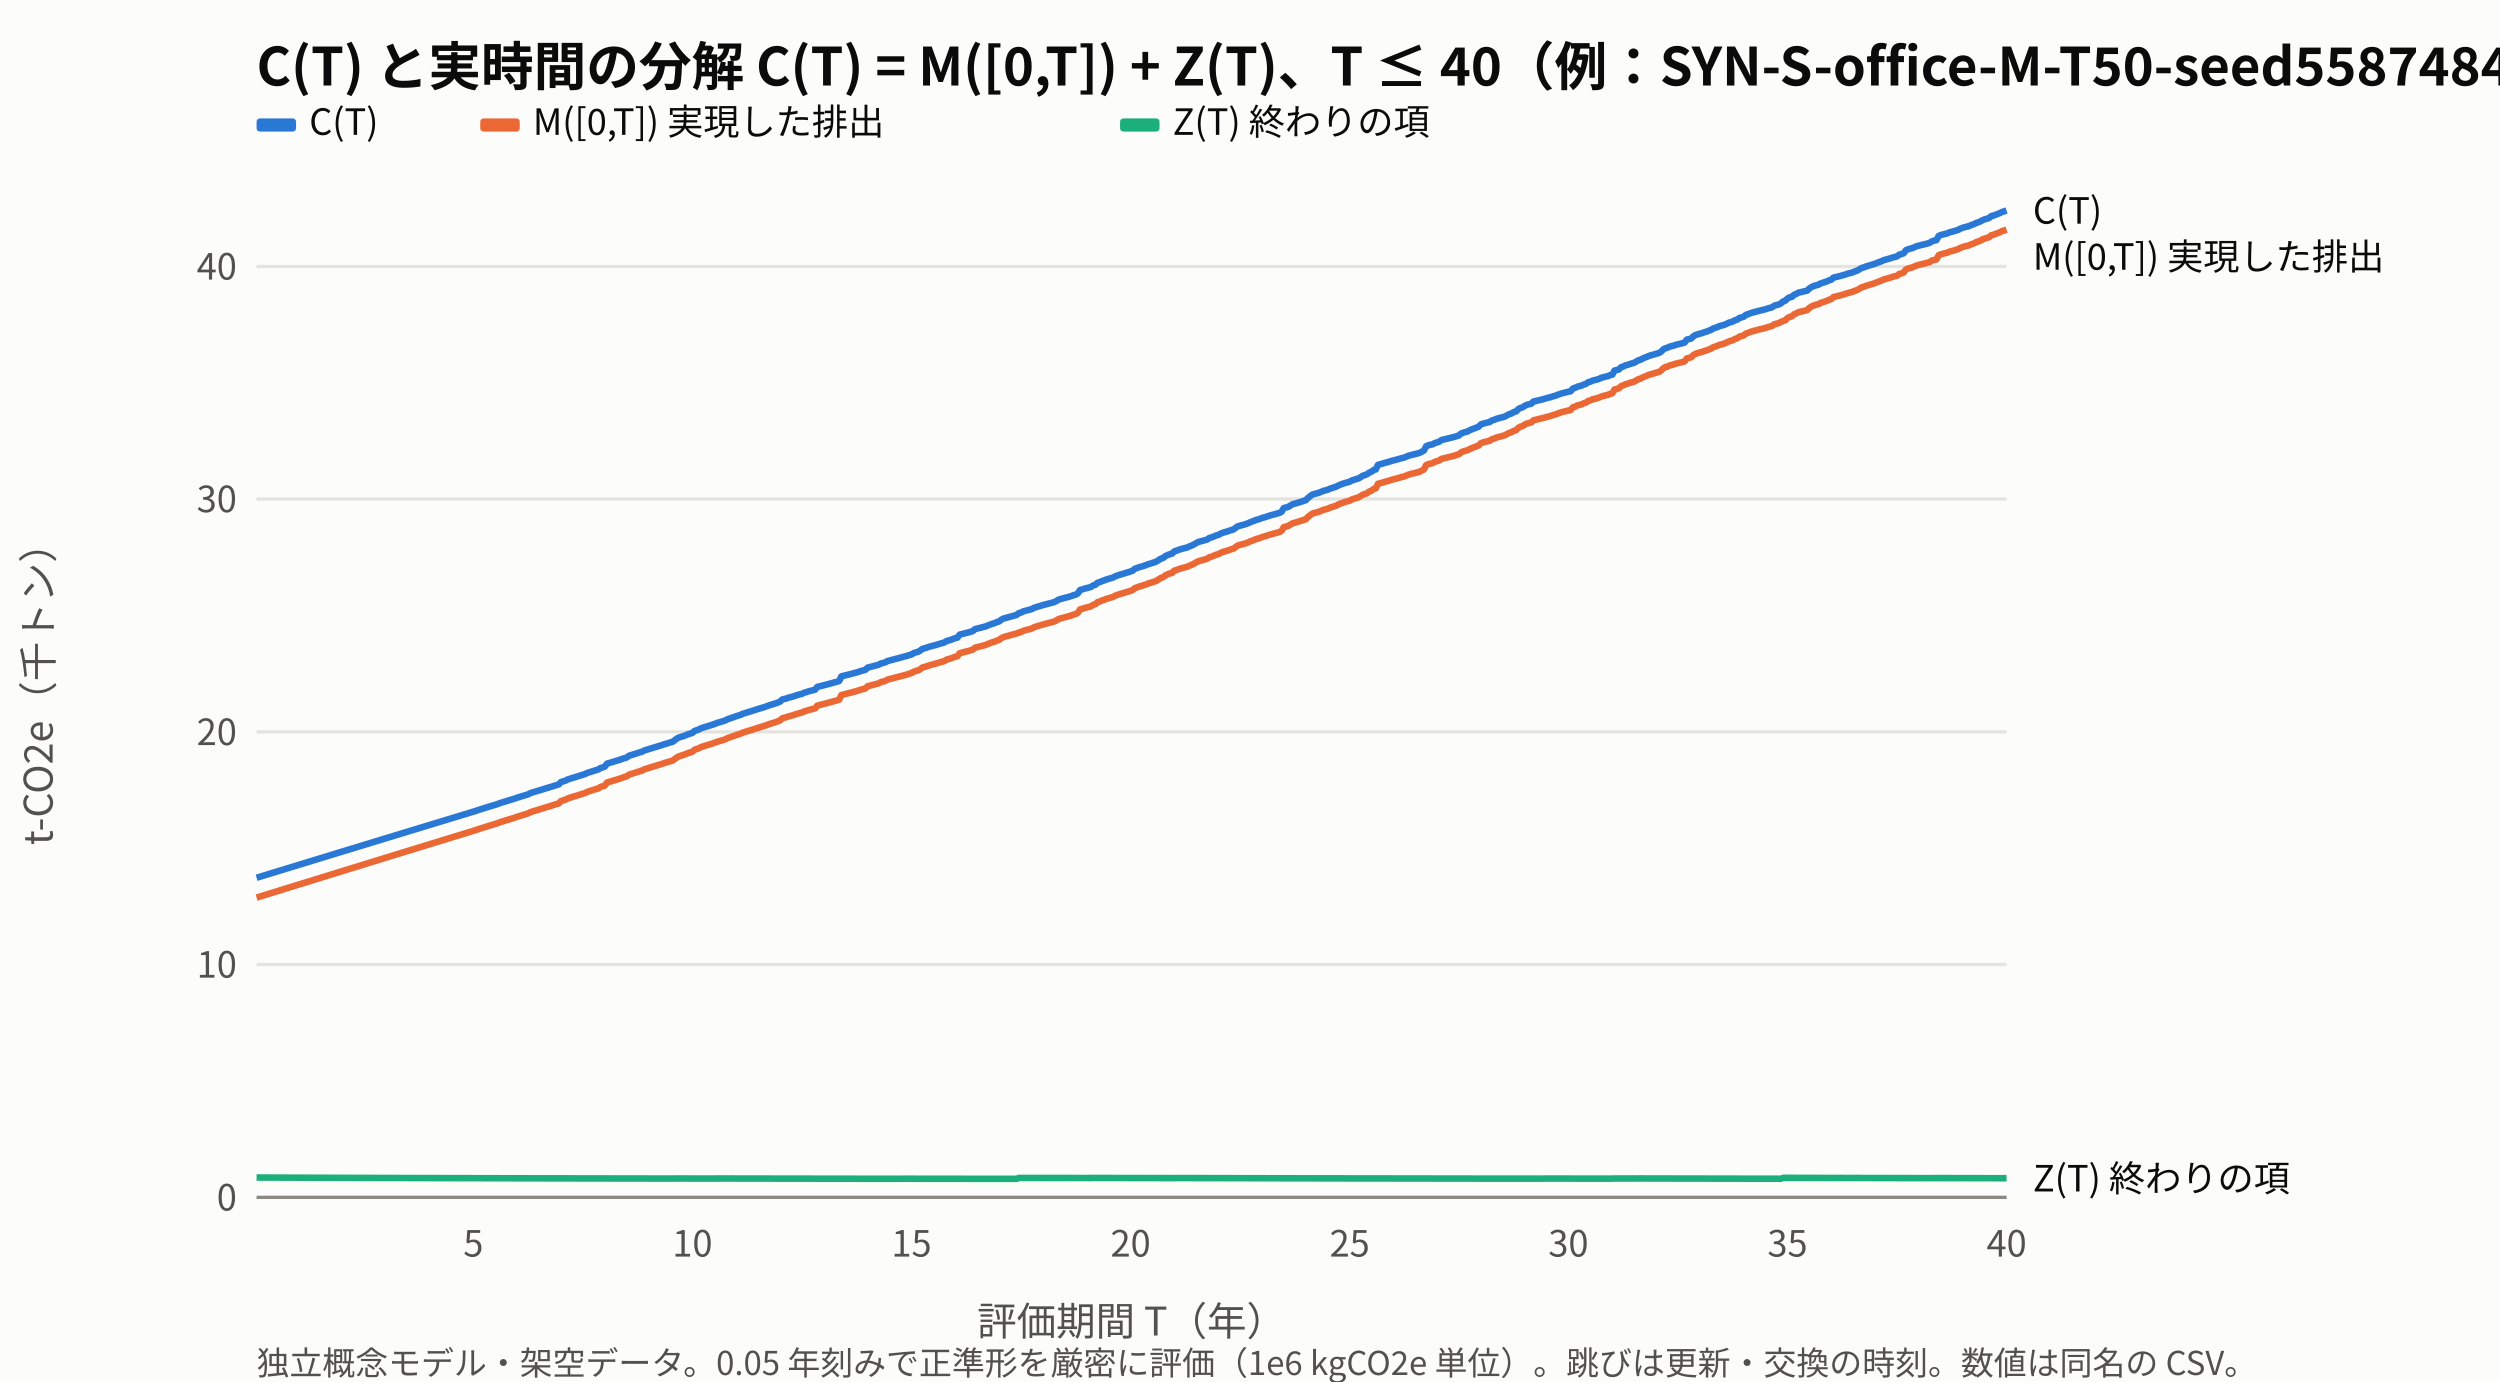
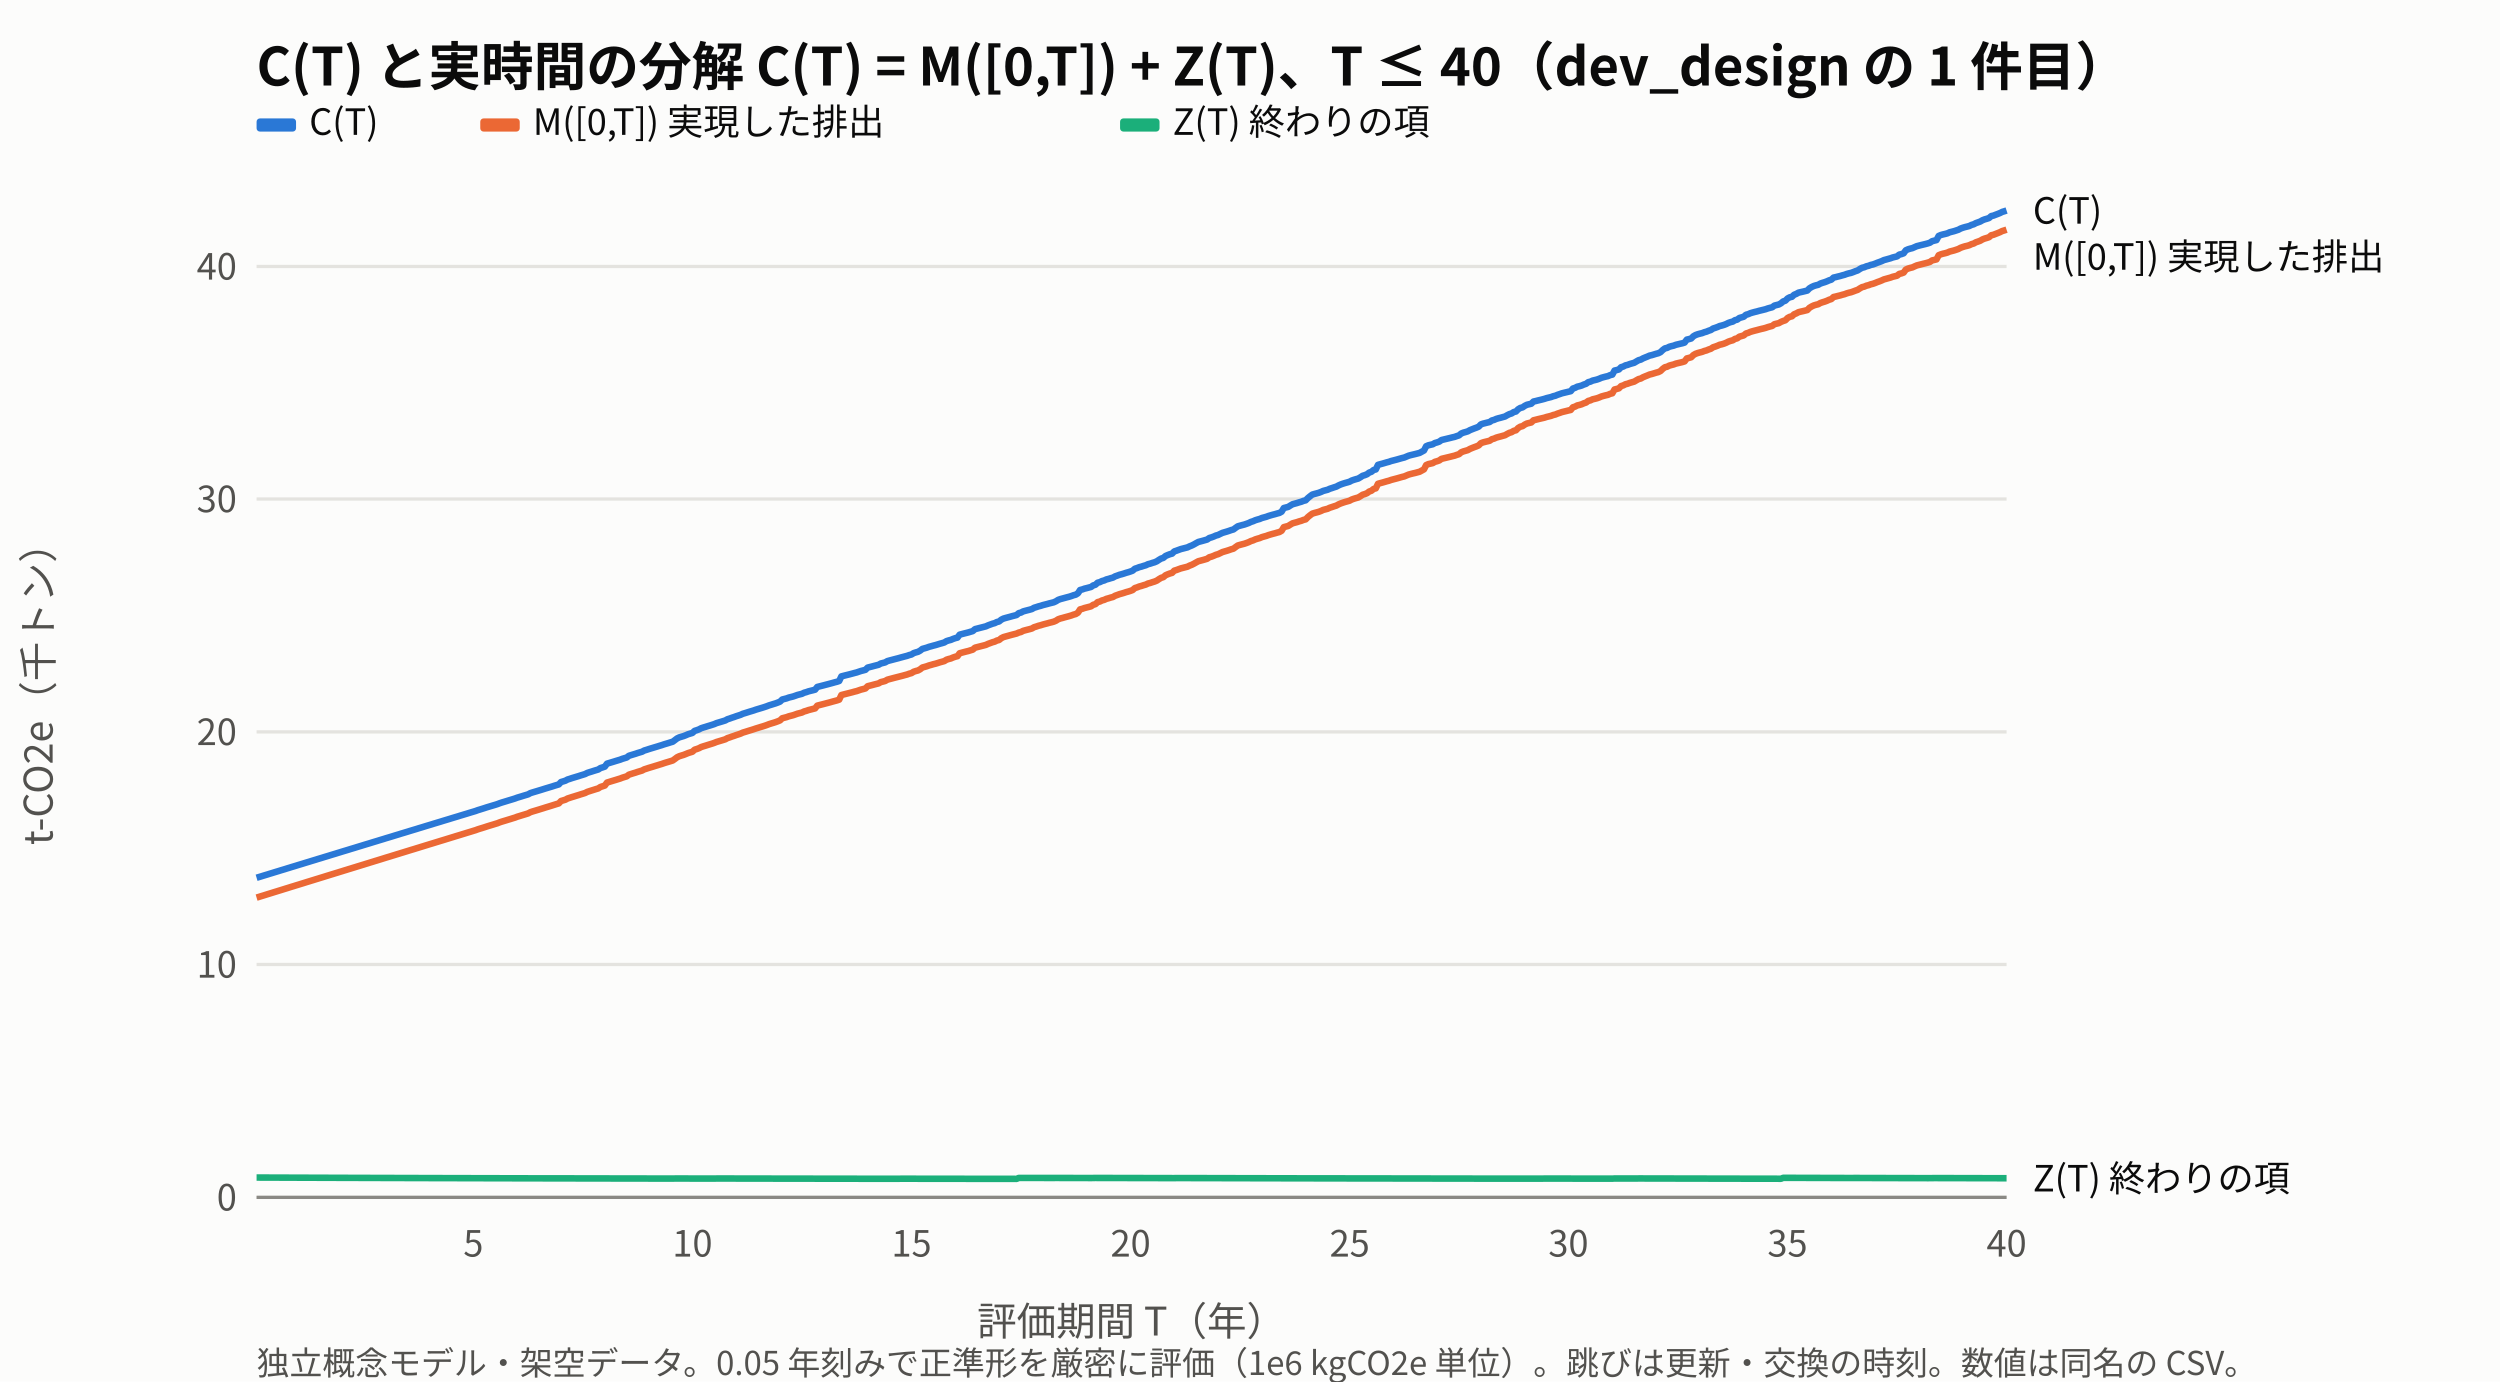
<svg xmlns="http://www.w3.org/2000/svg" width="760" height="420" viewBox="0 0 760 420" font-family="Noto Sans CJK JP, Hiragino Sans, Yu Gothic, sans-serif">
  <rect width="100%" height="100%" fill="#fcfcfb" />
-   <text x="78" y="26" font-size="16" font-weight="600" fill="#0b0b0b">C(T) と実時間の分解 C(T) = M([0,T]) + Z(T)、T ≤ 40（例：SYN-S-office-M-T50-seed558748445）</text>
+   <text x="78" y="26" font-size="16" font-weight="600" fill="#0b0b0b">C(T) と実時間の分解 C(T) = M([0,T]) + Z(T)、T ≤ 40（dev_design の 1 件目）</text>
  <line x1="78.0" x2="610.0" y1="364.0" y2="364.0" stroke="#e4e3df" stroke-width="1" />
  <text x="72.0" y="368.0" font-size="11" fill="#52514e" text-anchor="end">0</text>
  <line x1="78.0" x2="610.0" y1="293.2" y2="293.2" stroke="#e4e3df" stroke-width="1" />
  <text x="72.0" y="297.2" font-size="11" fill="#52514e" text-anchor="end">10</text>
  <line x1="78.0" x2="610.0" y1="222.5" y2="222.5" stroke="#e4e3df" stroke-width="1" />
  <text x="72.0" y="226.5" font-size="11" fill="#52514e" text-anchor="end">20</text>
  <line x1="78.0" x2="610.0" y1="151.7" y2="151.7" stroke="#e4e3df" stroke-width="1" />
  <text x="72.0" y="155.7" font-size="11" fill="#52514e" text-anchor="end">30</text>
  <line x1="78.0" x2="610.0" y1="81.0" y2="81.0" stroke="#e4e3df" stroke-width="1" />
  <text x="72.0" y="85.0" font-size="11" fill="#52514e" text-anchor="end">40</text>
  <line x1="78.0" x2="610.0" y1="364.0" y2="364.0" stroke="#8a8984" stroke-width="1" />
  <text x="143.9" y="382.0" font-size="11" fill="#52514e" text-anchor="middle">5</text>
  <text x="210.5" y="382.0" font-size="11" fill="#52514e" text-anchor="middle">10</text>
  <text x="277.1" y="382.0" font-size="11" fill="#52514e" text-anchor="middle">15</text>
  <text x="343.7" y="382.0" font-size="11" fill="#52514e" text-anchor="middle">20</text>
  <text x="410.3" y="382.0" font-size="11" fill="#52514e" text-anchor="middle">25</text>
  <text x="476.8" y="382.0" font-size="11" fill="#52514e" text-anchor="middle">30</text>
  <text x="543.4" y="382.0" font-size="11" fill="#52514e" text-anchor="middle">35</text>
  <text x="610.0" y="382.0" font-size="11" fill="#52514e" text-anchor="middle">40</text>
  <text x="344.0" y="406.0" font-size="12" fill="#52514e" text-anchor="middle">評価期間 T（年）</text>
  <text x="16" y="208.0" font-size="12" fill="#52514e" text-anchor="middle" transform="rotate(-90 16 208.0)">t-CO2e（千トン）</text>
  <polyline points="78.00,266.84 78.67,266.64 79.33,266.44 80.00,266.23 80.66,266.03 81.33,265.83 81.99,265.62 82.66,265.42 83.33,265.21 83.99,265.01 84.66,264.81 85.32,264.60 85.99,264.40 86.66,264.20 87.32,263.99 87.99,263.79 88.65,263.58 89.32,263.38 89.98,263.18 90.65,262.97 91.32,262.77 91.98,262.57 92.65,262.36 93.31,262.16 93.98,261.96 94.65,261.75 95.31,261.55 95.98,261.35 96.64,261.14 97.31,260.94 97.97,260.74 98.64,260.53 99.31,260.33 99.97,260.13 100.64,259.92 101.30,259.72 101.97,259.52 102.64,259.31 103.30,259.11 103.97,258.90 104.63,258.70 105.30,258.50 105.96,258.30 106.63,258.09 107.30,257.89 107.96,257.69 108.63,257.48 109.29,257.28 109.96,257.08 110.63,256.87 111.29,256.67 111.96,256.47 112.62,256.27 113.29,256.06 113.95,255.86 114.62,255.66 115.29,255.45 115.95,255.25 116.62,255.05 117.28,254.84 117.95,254.64 118.62,254.44 119.28,254.24 119.95,254.03 120.61,253.83 121.28,253.63 121.94,253.42 122.61,253.22 123.28,253.02 123.94,252.82 124.61,252.61 125.27,252.41 125.94,252.21 126.61,252.01 127.27,251.80 127.94,251.60 128.60,251.40 129.27,251.19 129.93,250.99 130.60,250.79 131.27,250.59 131.93,250.38 132.60,250.18 133.26,249.98 133.93,249.78 134.60,249.57 135.26,249.37 135.93,249.17 136.59,248.97 137.26,248.76 137.92,248.56 138.59,248.36 139.26,248.16 139.92,247.95 140.59,247.75 141.25,247.55 141.92,247.35 142.59,247.14 143.25,246.94 143.92,246.74 144.58,246.54 145.25,246.29 145.91,246.09 146.58,245.88 147.25,245.67 147.91,245.45 148.58,245.25 149.24,245.05 149.91,244.85 150.58,244.65 151.24,244.44 151.91,244.18 152.57,243.96 153.24,243.76 153.90,243.56 154.57,243.35 155.24,243.15 155.90,242.95 156.57,242.74 157.23,242.49 157.90,242.29 158.57,242.09 159.23,241.88 159.90,241.68 160.56,241.48 161.23,241.11 161.89,240.90 162.56,240.70 163.23,240.50 163.89,240.30 164.56,240.10 165.22,239.89 165.89,239.68 166.56,239.48 167.22,239.28 167.89,239.08 168.55,238.86 169.22,238.66 169.88,238.46 170.55,237.74 171.22,237.54 171.88,237.33 172.55,236.97 173.21,236.77 173.88,236.54 174.55,236.34 175.21,236.14 175.88,235.94 176.54,235.72 177.21,235.52 177.87,235.31 178.54,234.97 179.21,234.75 179.87,234.55 180.54,234.33 181.20,234.13 181.87,233.93 182.54,233.49 183.20,233.29 183.87,233.05 184.53,232.15 185.20,231.95 185.86,231.75 186.53,231.55 187.20,231.34 187.86,231.14 188.53,230.94 189.19,230.68 189.86,230.48 190.53,230.28 191.19,229.76 191.86,229.55 192.52,229.35 193.19,229.15 193.85,228.92 194.52,228.72 195.19,228.52 195.85,228.16 196.52,227.96 197.18,227.74 197.85,227.53 198.52,227.33 199.18,227.13 199.85,226.93 200.51,226.72 201.18,226.52 201.84,226.29 202.51,226.09 203.18,225.89 203.84,225.68 204.51,225.48 205.17,224.99 205.84,224.48 206.51,224.16 207.17,223.96 207.84,223.76 208.50,223.50 209.17,223.21 209.83,223.01 210.50,222.81 211.17,222.18 211.83,221.98 212.50,221.73 213.16,221.38 213.83,221.16 214.50,220.96 215.16,220.75 215.83,220.55 216.49,220.34 217.16,220.12 217.82,219.83 218.49,219.63 219.16,219.43 219.82,219.23 220.49,219.02 221.15,218.65 221.82,218.44 222.49,218.19 223.15,217.98 223.82,217.73 224.48,217.52 225.15,217.30 225.81,216.99 226.48,216.79 227.15,216.58 227.81,216.37 228.48,216.17 229.14,215.97 229.81,215.73 230.48,215.53 231.14,215.33 231.81,215.13 232.47,214.92 233.14,214.69 233.80,214.43 234.47,214.23 235.14,214.02 235.80,213.82 236.47,213.57 237.13,213.30 237.80,212.65 238.47,212.48 239.13,212.31 239.80,212.06 240.46,211.90 241.13,211.73 241.79,211.50 242.46,211.26 243.13,211.09 243.79,210.92 244.46,210.59 245.12,210.41 245.79,210.17 246.46,210.00 247.12,209.84 247.79,209.66 248.45,208.83 249.12,208.66 249.78,208.49 250.45,208.32 251.12,208.14 251.78,207.97 252.45,207.79 253.11,207.61 253.78,207.42 254.45,207.25 255.11,207.02 255.78,205.62 256.44,205.45 257.11,205.28 257.77,205.12 258.44,204.95 259.11,204.77 259.77,204.59 260.44,204.42 261.10,204.19 261.77,203.97 262.44,203.80 263.10,203.62 263.77,202.95 264.43,202.78 265.10,202.61 265.76,202.43 266.43,202.26 267.10,202.09 267.76,201.71 268.43,201.54 269.09,201.37 269.76,200.98 270.43,200.79 271.09,200.62 271.76,200.44 272.42,200.27 273.09,200.10 273.75,199.91 274.42,199.73 275.09,199.55 275.75,199.38 276.42,199.14 277.08,198.97 277.75,198.55 278.42,198.33 279.08,198.15 279.75,197.78 280.41,197.26 281.08,197.08 281.74,196.89 282.41,196.64 283.08,196.46 283.74,196.27 284.41,196.10 285.07,195.90 285.74,195.69 286.41,195.51 287.07,195.31 287.74,194.90 288.40,194.69 289.07,194.52 289.73,194.23 290.40,194.00 291.07,193.83 291.73,192.94 292.40,192.76 293.06,192.59 293.73,192.42 294.40,192.25 295.06,192.05 295.73,191.85 296.39,191.26 297.06,191.09 297.72,190.92 298.39,190.75 299.06,190.58 299.72,190.41 300.39,190.10 301.05,189.86 301.72,189.61 302.39,189.43 303.05,189.10 303.72,188.93 304.38,188.39 305.05,188.05 305.71,187.86 306.38,187.68 307.05,187.50 307.71,187.31 308.38,187.14 309.04,186.97 309.71,186.39 310.38,186.22 311.04,185.87 311.71,185.68 312.37,185.51 313.04,185.34 313.70,185.15 314.37,184.76 315.04,184.56 315.70,184.34 316.37,184.17 317.03,183.95 317.70,183.78 318.37,183.61 319.03,183.42 319.70,183.26 320.36,183.09 321.03,182.78 321.69,182.36 322.36,182.12 323.03,181.94 323.69,181.76 324.36,181.58 325.02,181.41 325.69,181.20 326.36,180.95 327.02,180.78 327.69,180.36 328.35,179.36 329.02,179.19 329.68,178.95 330.35,178.79 331.02,178.61 331.68,178.44 332.35,177.96 333.01,177.77 333.68,177.14 334.35,176.97 335.01,176.64 335.68,176.46 336.34,176.15 337.01,175.98 337.67,175.77 338.34,175.59 339.01,175.21 339.67,174.98 340.34,174.73 341.00,174.56 341.67,174.36 342.34,174.13 343.00,173.95 343.67,173.73 344.33,173.48 345.00,172.89 345.66,172.69 346.33,172.42 347.00,172.25 347.66,172.03 348.33,171.84 348.99,171.52 349.66,171.35 350.33,171.12 350.99,170.93 351.66,170.64 352.32,170.20 352.99,169.80 353.65,169.60 354.32,169.02 354.99,168.73 355.65,168.48 356.32,168.30 356.98,167.63 357.65,167.41 358.32,167.16 358.98,166.92 359.65,166.75 360.31,166.58 360.98,166.41 361.64,166.09 362.31,165.83 362.98,165.49 363.64,165.11 364.31,164.75 364.97,164.58 365.64,164.40 366.31,164.21 366.97,164.02 367.64,163.55 368.30,163.36 368.97,163.11 369.63,162.81 370.30,162.63 370.97,162.30 371.63,161.99 372.30,161.79 372.96,161.60 373.63,161.38 374.30,161.14 374.96,160.96 375.63,160.46 376.29,160.00 376.96,159.81 377.62,159.63 378.29,159.46 378.96,159.23 379.62,158.99 380.29,158.66 380.95,158.45 381.62,158.15 382.29,157.94 382.95,157.76 383.62,157.47 384.28,157.29 384.95,157.11 385.61,156.86 386.28,156.66 386.95,156.47 387.61,156.30 388.28,156.10 388.94,155.93 389.61,155.55 390.28,154.44 390.94,154.27 391.61,154.10 392.27,153.68 392.94,153.29 393.60,153.11 394.27,152.93 394.94,152.71 395.60,152.53 396.27,152.26 396.93,152.09 397.60,151.41 398.27,150.86 398.93,150.36 399.60,150.16 400.26,149.99 400.93,149.80 401.59,149.55 402.26,149.24 402.93,149.06 403.59,148.89 404.26,148.58 404.92,148.37 405.59,148.14 406.26,147.93 406.92,147.57 407.59,147.27 408.25,147.04 408.92,146.83 409.58,146.65 410.25,146.45 410.92,146.09 411.58,145.86 412.25,145.66 412.91,145.48 413.58,145.08 414.25,144.64 414.91,144.44 415.58,144.17 416.24,143.66 416.91,143.43 417.57,142.88 418.24,142.71 418.91,141.32 419.57,141.13 420.24,140.95 420.90,140.76 421.57,140.56 422.24,140.39 422.90,140.15 423.57,139.98 424.23,139.81 424.90,139.63 425.56,139.44 426.23,139.25 426.90,139.09 427.56,138.81 428.23,138.53 428.89,138.35 429.56,138.19 430.23,138.03 430.89,137.86 431.56,137.68 432.22,137.32 432.89,136.95 433.55,135.66 434.22,135.37 434.89,135.21 435.55,135.06 436.22,134.67 436.88,134.49 437.55,134.25 438.22,133.77 438.88,133.61 439.55,133.45 440.21,133.29 440.88,133.13 441.54,132.96 442.21,132.81 442.88,132.57 443.54,132.36 444.21,131.79 444.87,131.52 445.54,131.34 446.21,131.13 446.87,130.76 447.54,130.49 448.20,130.23 448.87,129.99 449.53,129.70 450.20,129.01 450.87,128.78 451.53,128.62 452.20,128.45 452.86,128.29 453.53,127.82 454.20,127.65 454.86,127.35 455.53,127.15 456.19,126.99 456.86,126.80 457.52,126.62 458.19,126.23 458.86,125.89 459.52,125.69 460.19,125.26 460.85,125.10 461.52,124.42 462.19,124.01 462.85,123.85 463.52,123.38 464.18,123.05 464.85,122.89 465.51,122.73 466.18,122.07 466.85,121.92 467.51,121.75 468.18,121.59 468.84,121.43 469.51,121.25 470.18,121.03 470.84,120.87 471.51,120.71 472.17,120.46 472.84,120.30 473.50,120.02 474.17,119.80 474.84,119.56 475.50,119.40 476.17,119.24 476.83,119.08 477.50,118.92 478.17,118.11 478.83,117.90 479.50,117.55 480.16,117.40 480.83,117.20 481.49,116.90 482.16,116.68 482.83,116.18 483.49,116.02 484.16,115.70 484.82,115.55 485.49,115.38 486.16,115.14 486.82,114.85 487.49,114.66 488.15,114.49 488.82,114.34 489.48,114.04 490.15,113.88 490.82,112.65 491.48,112.50 492.15,112.31 492.81,111.63 493.48,111.43 494.15,111.07 494.81,110.92 495.48,110.66 496.14,110.47 496.81,110.28 497.47,109.88 498.14,109.50 498.81,109.32 499.47,108.95 500.14,108.67 500.80,108.41 501.47,108.11 502.14,107.96 502.80,107.76 503.47,107.55 504.13,107.38 504.80,107.05 505.46,106.41 506.13,105.91 506.80,105.76 507.46,105.42 508.13,105.23 508.79,105.08 509.46,104.82 510.13,104.66 510.79,104.50 511.46,104.35 512.12,104.14 512.79,103.24 513.45,103.09 514.12,102.90 514.79,102.23 515.45,101.85 516.12,101.61 516.78,101.43 517.45,101.27 518.12,101.00 518.78,100.82 519.45,100.54 520.11,100.32 520.78,99.87 521.44,99.66 522.11,99.42 522.78,99.12 523.44,98.96 524.11,98.76 524.77,98.50 525.44,98.16 526.11,97.93 526.77,97.76 527.44,97.33 528.10,97.18 528.77,96.67 529.43,96.48 530.10,96.29 530.77,95.69 531.43,95.52 532.10,95.22 532.76,95.02 533.43,94.84 534.10,94.68 534.76,94.49 535.43,94.33 536.09,94.17 536.76,94.00 537.42,93.76 538.09,93.58 538.76,93.41 539.42,92.90 540.09,92.73 540.75,92.57 541.42,92.20 542.09,91.63 542.75,91.42 543.42,90.74 544.08,90.38 544.75,90.23 545.41,89.61 546.08,89.34 546.75,88.96 547.41,88.81 548.08,88.66 548.74,88.50 549.41,88.33 550.08,87.65 550.74,87.25 551.41,86.94 552.07,86.74 552.74,86.58 553.40,86.20 554.07,85.97 554.74,85.77 555.40,85.52 556.07,85.22 556.73,85.02 557.40,84.39 558.07,84.24 558.73,84.07 559.40,83.91 560.06,83.71 560.73,83.54 561.39,83.29 562.06,83.10 562.73,82.95 563.39,82.71 564.06,82.44 564.72,82.22 565.39,81.78 566.06,81.41 566.72,81.25 567.39,80.96 568.05,80.80 568.72,80.54 569.38,80.39 570.05,80.15 570.72,79.87 571.38,79.64 572.05,79.38 572.71,79.07 573.38,78.89 574.05,78.70 574.71,78.52 575.38,78.27 576.04,78.11 576.71,77.95 577.37,77.40 578.04,77.25 578.71,77.00 579.37,76.09 580.04,75.79 580.70,75.59 581.37,75.43 582.04,75.13 582.70,74.84 583.37,74.67 584.03,74.50 584.70,74.34 585.36,74.18 586.03,74.00 586.70,73.78 587.36,73.33 588.03,73.15 588.69,72.99 589.36,71.73 590.03,71.44 590.69,71.26 591.36,71.11 592.02,70.93 592.69,70.62 593.35,70.45 594.02,70.28 594.69,70.06 595.35,69.84 596.02,69.48 596.68,69.24 597.35,69.04 598.02,68.88 598.68,68.70 599.35,68.37 600.01,68.18 600.68,67.82 601.34,67.59 602.01,67.34 602.68,66.95 603.34,66.69 604.01,66.50 604.67,66.28 605.34,65.69 606.01,65.54 606.67,65.28 607.34,65.03 608.00,64.76 608.67,64.42 609.33,64.22 610.00,64.00" fill="none" stroke="#2a78d6" stroke-width="2" stroke-linejoin="round" />
  <polyline points="78.00,272.87 78.67,272.67 79.33,272.46 80.00,272.26 80.66,272.05 81.33,271.84 81.99,271.64 82.66,271.43 83.33,271.22 83.99,271.02 84.66,270.81 85.32,270.61 85.99,270.40 86.66,270.19 87.32,269.99 87.99,269.78 88.65,269.57 89.32,269.37 89.98,269.16 90.65,268.96 91.32,268.75 91.98,268.55 92.65,268.34 93.31,268.13 93.98,267.93 94.65,267.72 95.31,267.52 95.98,267.31 96.64,267.11 97.31,266.90 97.97,266.70 98.64,266.49 99.31,266.28 99.97,266.08 100.64,265.87 101.30,265.67 101.97,265.46 102.64,265.26 103.30,265.05 103.97,264.85 104.63,264.64 105.30,264.44 105.96,264.23 106.63,264.03 107.30,263.82 107.96,263.62 108.63,263.41 109.29,263.21 109.96,263.00 110.63,262.80 111.29,262.59 111.96,262.39 112.62,262.18 113.29,261.98 113.95,261.77 114.62,261.57 115.29,261.36 115.95,261.16 116.62,260.95 117.28,260.74 117.95,260.54 118.62,260.34 119.28,260.13 119.95,259.93 120.61,259.72 121.28,259.52 121.94,259.31 122.61,259.11 123.28,258.90 123.94,258.70 124.61,258.49 125.27,258.29 125.94,258.09 126.61,257.88 127.27,257.68 127.94,257.47 128.60,257.27 129.27,257.06 129.93,256.86 130.60,256.65 131.27,256.45 131.93,256.25 132.60,256.04 133.26,255.84 133.93,255.63 134.60,255.43 135.26,255.23 135.93,255.02 136.59,254.82 137.26,254.61 137.92,254.41 138.59,254.20 139.26,254.00 139.92,253.80 140.59,253.59 141.25,253.39 141.92,253.18 142.59,252.98 143.25,252.78 143.92,252.57 144.58,252.37 145.25,252.12 145.91,251.91 146.58,251.71 147.25,251.50 147.91,251.28 148.58,251.07 149.24,250.87 149.91,250.67 150.58,250.46 151.24,250.26 151.91,249.99 152.57,249.77 153.24,249.57 153.90,249.37 154.57,249.16 155.24,248.96 155.90,248.75 156.57,248.55 157.23,248.29 157.90,248.09 158.57,247.88 159.23,247.68 159.90,247.48 160.56,247.27 161.23,246.91 161.89,246.69 162.56,246.49 163.23,246.29 163.89,246.09 164.56,245.88 165.22,245.68 165.89,245.46 166.56,245.26 167.22,245.06 167.89,244.85 168.55,244.64 169.22,244.43 169.88,244.23 170.55,243.51 171.22,243.31 171.88,243.11 172.55,242.74 173.21,242.53 173.88,242.31 174.55,242.11 175.21,241.90 175.88,241.70 176.54,241.48 177.21,241.28 177.87,241.07 178.54,240.73 179.21,240.51 179.87,240.30 180.54,240.09 181.20,239.88 181.87,239.68 182.54,239.24 183.20,239.03 183.87,238.80 184.53,237.90 185.20,237.70 185.86,237.49 186.53,237.29 187.20,237.09 187.86,236.88 188.53,236.68 189.19,236.42 189.86,236.21 190.53,236.01 191.19,235.50 191.86,235.29 192.52,235.08 193.19,234.88 193.85,234.65 194.52,234.45 195.19,234.25 195.85,233.89 196.52,233.68 197.18,233.46 197.85,233.26 198.52,233.06 199.18,232.85 199.85,232.65 200.51,232.44 201.18,232.24 201.84,232.01 202.51,231.80 203.18,231.60 203.84,231.40 204.51,231.19 205.17,230.72 205.84,230.21 206.51,229.89 207.17,229.68 207.84,229.48 208.50,229.22 209.17,228.94 209.83,228.73 210.50,228.53 211.17,227.90 211.83,227.70 212.50,227.45 213.16,227.10 213.83,226.88 214.50,226.68 215.16,226.47 215.83,226.26 216.49,226.06 217.16,225.83 217.82,225.56 218.49,225.36 219.16,225.16 219.82,224.96 220.49,224.75 221.15,224.38 221.82,224.17 222.49,223.92 223.15,223.71 223.82,223.46 224.48,223.25 225.15,223.02 225.81,222.71 226.48,222.51 227.15,222.30 227.81,222.09 228.48,221.89 229.14,221.68 229.81,221.45 230.48,221.25 231.14,221.04 231.81,220.84 232.47,220.63 233.14,220.40 233.80,220.14 234.47,219.93 235.14,219.73 235.80,219.52 236.47,219.27 237.13,219.00 237.80,218.35 238.47,218.18 239.13,218.01 239.80,217.76 240.46,217.59 241.13,217.42 241.79,217.19 242.46,216.95 243.13,216.78 243.79,216.61 244.46,216.28 245.12,216.10 245.79,215.86 246.46,215.69 247.12,215.52 247.79,215.35 248.45,214.51 249.12,214.34 249.78,214.17 250.45,214.00 251.12,213.82 251.78,213.65 252.45,213.47 253.11,213.28 253.78,213.10 254.45,212.92 255.11,212.69 255.78,211.29 256.44,211.12 257.11,210.95 257.77,210.78 258.44,210.61 259.11,210.44 259.77,210.25 260.44,210.09 261.10,209.86 261.77,209.63 262.44,209.47 263.10,209.28 263.77,208.61 264.43,208.44 265.10,208.27 265.76,208.09 266.43,207.92 267.10,207.75 267.76,207.36 268.43,207.20 269.09,207.02 269.76,206.63 270.43,206.44 271.09,206.27 271.76,206.09 272.42,205.92 273.09,205.75 273.75,205.58 274.42,205.41 275.09,205.22 275.75,205.05 276.42,204.80 277.08,204.63 277.75,204.21 278.42,203.99 279.08,203.82 279.75,203.45 280.41,202.92 281.08,202.74 281.74,202.55 282.41,202.30 283.08,202.12 283.74,201.92 284.41,201.76 285.07,201.56 285.74,201.34 286.41,201.16 287.07,200.97 287.74,200.55 288.40,200.34 289.07,200.17 289.73,199.88 290.40,199.65 291.07,199.48 291.73,198.59 292.40,198.41 293.06,198.23 293.73,198.06 294.40,197.90 295.06,197.69 295.73,197.49 296.39,196.90 297.06,196.73 297.72,196.56 298.39,196.39 299.06,196.22 299.72,196.04 300.39,195.73 301.05,195.49 301.72,195.24 302.39,195.06 303.05,194.73 303.72,194.56 304.38,194.02 305.05,193.68 305.71,193.49 306.38,193.31 307.05,193.12 307.71,192.94 308.38,192.77 309.04,192.60 309.71,192.30 310.38,192.13 311.04,191.78 311.71,191.59 312.37,191.42 313.04,191.25 313.70,191.06 314.37,190.67 315.04,190.47 315.70,190.24 316.37,190.07 317.03,189.86 317.70,189.68 318.37,189.51 319.03,189.32 319.70,189.16 320.36,188.98 321.03,188.69 321.69,188.26 322.36,188.02 323.03,187.85 323.69,187.66 324.36,187.48 325.02,187.30 325.69,187.10 326.36,186.85 327.02,186.67 327.69,186.26 328.35,185.25 329.02,185.08 329.68,184.84 330.35,184.67 331.02,184.50 331.68,184.32 332.35,183.85 333.01,183.67 333.68,183.04 334.35,182.87 335.01,182.54 335.68,182.36 336.34,182.05 337.01,181.87 337.67,181.66 338.34,181.49 339.01,181.10 339.67,180.87 340.34,180.62 341.00,180.44 341.67,180.24 342.34,180.01 343.00,179.83 343.67,179.62 344.33,179.37 345.00,178.77 345.66,178.57 346.33,178.30 347.00,178.12 347.66,177.90 348.33,177.71 348.99,177.39 349.66,177.22 350.33,176.99 350.99,176.79 351.66,176.51 352.32,176.06 352.99,175.66 353.65,175.46 354.32,174.88 354.99,174.59 355.65,174.34 356.32,174.15 356.98,173.48 357.65,173.28 358.32,173.03 358.98,172.79 359.65,172.62 360.31,172.45 360.98,172.28 361.64,171.95 362.31,171.69 362.98,171.35 363.64,170.97 364.31,170.61 364.97,170.44 365.64,170.26 366.31,170.07 366.97,169.87 367.64,169.40 368.30,169.22 368.97,168.96 369.63,168.66 370.30,168.47 370.97,168.15 371.63,167.83 372.30,167.63 372.96,167.44 373.63,167.22 374.30,166.98 374.96,166.80 375.63,166.30 376.29,165.83 376.96,165.64 377.62,165.46 378.29,165.29 378.96,165.06 379.62,164.81 380.29,164.48 380.95,164.28 381.62,163.97 382.29,163.76 382.95,163.58 383.62,163.29 384.28,163.10 384.95,162.92 385.61,162.67 386.28,162.47 386.95,162.28 387.61,162.11 388.28,161.91 388.94,161.74 389.61,161.35 390.28,160.25 390.94,160.07 391.61,159.90 392.27,159.48 392.94,159.09 393.60,158.91 394.27,158.73 394.94,158.50 395.60,158.32 396.27,158.05 396.93,157.88 397.60,157.19 398.27,156.64 398.93,156.15 399.60,155.94 400.26,155.77 400.93,155.58 401.59,155.33 402.26,155.01 402.93,154.84 403.59,154.67 404.26,154.35 404.92,154.14 405.59,153.91 406.26,153.70 406.92,153.33 407.59,153.04 408.25,152.81 408.92,152.59 409.58,152.41 410.25,152.22 410.92,151.86 411.58,151.62 412.25,151.42 412.91,151.24 413.58,150.84 414.25,150.40 414.91,150.20 415.58,149.93 416.24,149.42 416.91,149.19 417.57,148.64 418.24,148.46 418.91,147.07 419.57,146.88 420.24,146.70 420.90,146.51 421.57,146.31 422.24,146.14 422.90,145.90 423.57,145.72 424.23,145.55 424.90,145.37 425.56,145.18 426.23,144.99 426.90,144.83 427.56,144.55 428.23,144.27 428.89,144.09 429.56,143.92 430.23,143.77 430.89,143.59 431.56,143.41 432.22,143.05 432.89,142.68 433.55,141.39 434.22,141.09 434.89,140.94 435.55,140.79 436.22,140.39 436.88,140.21 437.55,139.97 438.22,139.49 438.88,139.33 439.55,139.17 440.21,139.01 440.88,138.85 441.54,138.68 442.21,138.52 442.88,138.28 443.54,138.07 444.21,137.50 444.87,137.23 445.54,137.04 446.21,136.84 446.87,136.47 447.54,136.19 448.20,135.93 448.87,135.69 449.53,135.40 450.20,134.72 450.87,134.48 451.53,134.31 452.20,134.15 452.86,133.99 453.53,133.52 454.20,133.34 454.86,133.04 455.53,132.85 456.19,132.68 456.86,132.49 457.52,132.31 458.19,131.92 458.86,131.58 459.52,131.38 460.19,130.97 460.85,130.81 461.52,130.12 462.19,129.71 462.85,129.55 463.52,129.08 464.18,128.75 464.85,128.59 465.51,128.43 466.18,127.77 466.85,127.61 467.51,127.44 468.18,127.28 468.84,127.13 469.51,126.97 470.18,126.75 470.84,126.59 471.51,126.42 472.17,126.17 472.84,126.01 473.50,125.73 474.17,125.51 474.84,125.27 475.50,125.11 476.17,124.95 476.83,124.78 477.50,124.63 478.17,123.81 478.83,123.61 479.50,123.25 480.16,123.10 480.83,122.90 481.49,122.60 482.16,122.38 482.83,121.88 483.49,121.71 484.16,121.39 484.82,121.24 485.49,121.07 486.16,120.83 486.82,120.54 487.49,120.35 488.15,120.18 488.82,120.03 489.48,119.73 490.15,119.56 490.82,118.40 491.48,118.24 492.15,118.05 492.81,117.37 493.48,117.16 494.15,116.81 494.81,116.65 495.48,116.39 496.14,116.20 496.81,116.01 497.47,115.61 498.14,115.24 498.81,115.07 499.47,114.69 500.14,114.41 500.80,114.15 501.47,113.86 502.14,113.70 502.80,113.50 503.47,113.29 504.13,113.12 504.80,112.79 505.46,112.14 506.13,111.64 506.80,111.49 507.46,111.15 508.13,110.96 508.79,110.80 509.46,110.54 510.13,110.38 510.79,110.23 511.46,110.07 512.12,109.86 512.79,108.96 513.45,108.80 514.12,108.61 514.79,107.94 515.45,107.56 516.12,107.32 516.78,107.14 517.45,106.97 518.12,106.70 518.78,106.53 519.45,106.24 520.11,106.02 520.78,105.57 521.44,105.36 522.11,105.11 522.78,104.81 523.44,104.66 524.11,104.46 524.77,104.19 525.44,103.85 526.11,103.62 526.77,103.45 527.44,103.02 528.10,102.86 528.77,102.35 529.43,102.16 530.10,101.97 530.77,101.38 531.43,101.20 532.10,100.90 532.76,100.70 533.43,100.52 534.10,100.35 534.76,100.17 535.43,100.00 536.09,99.85 536.76,99.67 537.42,99.44 538.09,99.25 538.76,99.08 539.42,98.56 540.09,98.39 540.75,98.24 541.42,97.86 542.09,97.58 542.75,97.37 543.42,96.68 544.08,96.32 544.75,96.16 545.41,95.54 546.08,95.27 546.75,94.90 547.41,94.74 548.08,94.59 548.74,94.43 549.41,94.26 550.08,93.57 550.74,93.17 551.41,92.85 552.07,92.65 552.74,92.49 553.40,92.11 554.07,91.88 554.74,91.68 555.40,91.43 556.07,91.12 556.73,90.92 557.40,90.29 558.07,90.14 558.73,89.97 559.40,89.81 560.06,89.61 560.73,89.44 561.39,89.19 562.06,88.99 562.73,88.84 563.39,88.60 564.06,88.34 564.72,88.12 565.39,87.68 566.06,87.30 566.72,87.14 567.39,86.85 568.05,86.69 568.72,86.43 569.38,86.27 570.05,86.03 570.72,85.75 571.38,85.52 572.05,85.25 572.71,84.94 573.38,84.76 574.05,84.57 574.71,84.39 575.38,84.14 576.04,83.98 576.71,83.82 577.37,83.27 578.04,83.11 578.71,82.86 579.37,81.95 580.04,81.65 580.70,81.45 581.37,81.29 582.04,80.98 582.70,80.69 583.37,80.52 584.03,80.35 584.70,80.18 585.36,80.02 586.03,79.84 586.70,79.63 587.36,79.17 588.03,79.02 588.69,78.86 589.36,77.59 590.03,77.31 590.69,77.12 591.36,76.97 592.02,76.78 592.69,76.48 593.35,76.31 594.02,76.14 594.69,75.92 595.35,75.69 596.02,75.33 596.68,75.09 597.35,74.88 598.02,74.73 598.68,74.54 599.35,74.22 600.01,74.03 600.68,73.65 601.34,73.43 602.01,73.18 602.68,72.78 603.34,72.52 604.01,72.33 604.67,72.11 605.34,71.52 606.01,71.37 606.67,71.11 607.34,70.85 608.00,70.58 608.67,70.24 609.33,70.04 610.00,69.82" fill="none" stroke="#eb6834" stroke-width="2" stroke-linejoin="round" />
  <polyline points="78.00,357.97 78.67,357.97 79.33,357.98 80.00,357.98 80.66,357.98 81.33,357.98 81.99,357.99 82.66,357.99 83.33,357.99 83.99,357.99 84.66,357.99 85.32,358.00 85.99,358.00 86.66,358.00 87.32,358.00 87.99,358.01 88.65,358.01 89.32,358.01 89.98,358.01 90.65,358.02 91.32,358.02 91.98,358.02 92.65,358.02 93.31,358.02 93.98,358.03 94.65,358.03 95.31,358.03 95.98,358.03 96.64,358.04 97.31,358.04 97.97,358.04 98.64,358.04 99.31,358.04 99.97,358.05 100.64,358.05 101.30,358.05 101.97,358.05 102.64,358.06 103.30,358.06 103.97,358.06 104.63,358.06 105.30,358.06 105.96,358.07 106.63,358.07 107.30,358.07 107.96,358.07 108.63,358.07 109.29,358.08 109.96,358.08 110.63,358.08 111.29,358.08 111.96,358.08 112.62,358.09 113.29,358.09 113.95,358.09 114.62,358.09 115.29,358.09 115.95,358.10 116.62,358.10 117.28,358.10 117.95,358.10 118.62,358.10 119.28,358.10 119.95,358.11 120.61,358.11 121.28,358.11 121.94,358.11 122.61,358.11 123.28,358.12 123.94,358.12 124.61,358.12 125.27,358.12 125.94,358.12 126.61,358.12 127.27,358.13 127.94,358.13 128.60,358.13 129.27,358.13 129.93,358.13 130.60,358.14 131.27,358.14 131.93,358.14 132.60,358.14 133.26,358.14 133.93,358.14 134.60,358.15 135.26,358.15 135.93,358.15 136.59,358.15 137.26,358.15 137.92,358.15 138.59,358.15 139.26,358.16 139.92,358.16 140.59,358.16 141.25,358.16 141.92,358.16 142.59,358.16 143.25,358.17 143.92,358.17 144.58,358.17 145.25,358.17 145.91,358.17 146.58,358.17 147.25,358.18 147.91,358.18 148.58,358.18 149.24,358.18 149.91,358.18 150.58,358.18 151.24,358.18 151.91,358.19 152.57,358.19 153.24,358.19 153.90,358.19 154.57,358.19 155.24,358.19 155.90,358.20 156.57,358.20 157.23,358.20 157.90,358.20 158.57,358.20 159.23,358.20 159.90,358.20 160.56,358.21 161.23,358.21 161.89,358.21 162.56,358.21 163.23,358.21 163.89,358.21 164.56,358.21 165.22,358.22 165.89,358.22 166.56,358.22 167.22,358.22 167.89,358.22 168.55,358.22 169.22,358.22 169.88,358.23 170.55,358.23 171.22,358.23 171.88,358.23 172.55,358.23 173.21,358.23 173.88,358.23 174.55,358.23 175.21,358.24 175.88,358.24 176.54,358.24 177.21,358.24 177.87,358.24 178.54,358.24 179.21,358.24 179.87,358.24 180.54,358.25 181.20,358.25 181.87,358.25 182.54,358.25 183.20,358.25 183.87,358.25 184.53,358.25 185.20,358.25 185.86,358.26 186.53,358.26 187.20,358.26 187.86,358.26 188.53,358.26 189.19,358.26 189.86,358.26 190.53,358.26 191.19,358.27 191.86,358.27 192.52,358.27 193.19,358.27 193.85,358.27 194.52,358.27 195.19,358.27 195.85,358.27 196.52,358.27 197.18,358.28 197.85,358.28 198.52,358.28 199.18,358.28 199.85,358.28 200.51,358.28 201.18,358.28 201.84,358.28 202.51,358.28 203.18,358.29 203.84,358.29 204.51,358.29 205.17,358.27 205.84,358.27 206.51,358.27 207.17,358.27 207.84,358.27 208.50,358.27 209.17,358.27 209.83,358.28 210.50,358.28 211.17,358.28 211.83,358.28 212.50,358.28 213.16,358.28 213.83,358.28 214.50,358.28 215.16,358.28 215.83,358.29 216.49,358.29 217.16,358.29 217.82,358.27 218.49,358.27 219.16,358.27 219.82,358.27 220.49,358.27 221.15,358.27 221.82,358.27 222.49,358.27 223.15,358.27 223.82,358.28 224.48,358.28 225.15,358.28 225.81,358.28 226.48,358.28 227.15,358.28 227.81,358.28 228.48,358.28 229.14,358.28 229.81,358.29 230.48,358.29 231.14,358.29 231.81,358.29 232.47,358.29 233.14,358.29 233.80,358.29 234.47,358.29 235.14,358.30 235.80,358.30 236.47,358.30 237.13,358.30 237.80,358.30 238.47,358.30 239.13,358.30 239.80,358.30 240.46,358.30 241.13,358.31 241.79,358.31 242.46,358.31 243.13,358.31 243.79,358.31 244.46,358.31 245.12,358.31 245.79,358.31 246.46,358.31 247.12,358.31 247.79,358.32 248.45,358.32 249.12,358.32 249.78,358.32 250.45,358.32 251.12,358.32 251.78,358.32 252.45,358.32 253.11,358.32 253.78,358.32 254.45,358.33 255.11,358.33 255.78,358.33 256.44,358.33 257.11,358.33 257.77,358.33 258.44,358.33 259.11,358.33 259.77,358.33 260.44,358.33 261.10,358.34 261.77,358.34 262.44,358.34 263.10,358.34 263.77,358.34 264.43,358.34 265.10,358.34 265.76,358.34 266.43,358.34 267.10,358.34 267.76,358.34 268.43,358.35 269.09,358.35 269.76,358.35 270.43,358.35 271.09,358.35 271.76,358.35 272.42,358.35 273.09,358.35 273.75,358.33 274.42,358.33 275.09,358.33 275.75,358.33 276.42,358.33 277.08,358.33 277.75,358.33 278.42,358.33 279.08,358.34 279.75,358.34 280.41,358.34 281.08,358.34 281.74,358.34 282.41,358.34 283.08,358.34 283.74,358.34 284.41,358.34 285.07,358.34 285.74,358.35 286.41,358.35 287.07,358.35 287.74,358.35 288.40,358.35 289.07,358.35 289.73,358.35 290.40,358.35 291.07,358.35 291.73,358.35 292.40,358.35 293.06,358.35 293.73,358.36 294.40,358.36 295.06,358.36 295.73,358.36 296.39,358.36 297.06,358.36 297.72,358.36 298.39,358.36 299.06,358.36 299.72,358.36 300.39,358.36 301.05,358.37 301.72,358.37 302.39,358.37 303.05,358.37 303.72,358.37 304.38,358.37 305.05,358.37 305.71,358.37 306.38,358.37 307.05,358.37 307.71,358.37 308.38,358.37 309.04,358.38 309.71,358.09 310.38,358.09 311.04,358.09 311.71,358.09 312.37,358.09 313.04,358.09 313.70,358.09 314.37,358.09 315.04,358.09 315.70,358.09 316.37,358.09 317.03,358.09 317.70,358.10 318.37,358.10 319.03,358.10 319.70,358.10 320.36,358.10 321.03,358.09 321.69,358.09 322.36,358.10 323.03,358.10 323.69,358.10 324.36,358.10 325.02,358.10 325.69,358.10 326.36,358.11 327.02,358.11 327.69,358.11 328.35,358.11 329.02,358.11 329.68,358.11 330.35,358.11 331.02,358.12 331.68,358.12 332.35,358.11 333.01,358.09 333.68,358.10 334.35,358.10 335.01,358.10 335.68,358.10 336.34,358.10 337.01,358.10 337.67,358.10 338.34,358.11 339.01,358.11 339.67,358.11 340.34,358.11 341.00,358.11 341.67,358.11 342.34,358.11 343.00,358.12 343.67,358.12 344.33,358.12 345.00,358.12 345.66,358.12 346.33,358.12 347.00,358.12 347.66,358.13 348.33,358.13 348.99,358.13 349.66,358.13 350.33,358.13 350.99,358.13 351.66,358.13 352.32,358.14 352.99,358.14 353.65,358.14 354.32,358.14 354.99,358.14 355.65,358.14 356.32,358.15 356.98,358.15 357.65,358.13 358.32,358.13 358.98,358.13 359.65,358.13 360.31,358.13 360.98,358.13 361.64,358.13 362.31,358.14 362.98,358.14 363.64,358.14 364.31,358.14 364.97,358.14 365.64,358.14 366.31,358.14 366.97,358.15 367.64,358.15 368.30,358.15 368.97,358.15 369.63,358.15 370.30,358.15 370.97,358.15 371.63,358.16 372.30,358.16 372.96,358.16 373.63,358.16 374.30,358.16 374.96,358.16 375.63,358.17 376.29,358.17 376.96,358.17 377.62,358.17 378.29,358.17 378.96,358.17 379.62,358.17 380.29,358.18 380.95,358.18 381.62,358.18 382.29,358.18 382.95,358.18 383.62,358.18 384.28,358.18 384.95,358.19 385.61,358.19 386.28,358.19 386.95,358.19 387.61,358.19 388.28,358.19 388.94,358.19 389.61,358.20 390.28,358.20 390.94,358.20 391.61,358.20 392.27,358.20 392.94,358.20 393.60,358.20 394.27,358.21 394.94,358.21 395.60,358.21 396.27,358.21 396.93,358.21 397.60,358.21 398.27,358.21 398.93,358.21 399.60,358.22 400.26,358.22 400.93,358.22 401.59,358.22 402.26,358.22 402.93,358.22 403.59,358.22 404.26,358.23 404.92,358.23 405.59,358.23 406.26,358.23 406.92,358.23 407.59,358.23 408.25,358.23 408.92,358.23 409.58,358.24 410.25,358.24 410.92,358.24 411.58,358.24 412.25,358.24 412.91,358.24 413.58,358.24 414.25,358.24 414.91,358.24 415.58,358.24 416.24,358.24 416.91,358.24 417.57,358.25 418.24,358.25 418.91,358.25 419.57,358.25 420.24,358.25 420.90,358.25 421.57,358.25 422.24,358.25 422.90,358.25 423.57,358.26 424.23,358.26 424.90,358.26 425.56,358.26 426.23,358.26 426.90,358.26 427.56,358.26 428.23,358.26 428.89,358.26 429.56,358.27 430.23,358.27 430.89,358.27 431.56,358.27 432.22,358.27 432.89,358.27 433.55,358.27 434.22,358.27 434.89,358.27 435.55,358.28 436.22,358.28 436.88,358.28 437.55,358.28 438.22,358.28 438.88,358.28 439.55,358.28 440.21,358.28 440.88,358.28 441.54,358.29 442.21,358.29 442.88,358.29 443.54,358.29 444.21,358.29 444.87,358.29 445.54,358.29 446.21,358.29 446.87,358.29 447.54,358.29 448.20,358.30 448.87,358.30 449.53,358.30 450.20,358.30 450.87,358.30 451.53,358.30 452.20,358.30 452.86,358.30 453.53,358.30 454.20,358.31 454.86,358.31 455.53,358.31 456.19,358.31 456.86,358.31 457.52,358.31 458.19,358.31 458.86,358.31 459.52,358.31 460.19,358.30 460.85,358.30 461.52,358.30 462.19,358.30 462.85,358.30 463.52,358.30 464.18,358.30 464.85,358.30 465.51,358.30 466.18,358.30 466.85,358.30 467.51,358.30 468.18,358.30 468.84,358.31 469.51,358.28 470.18,358.28 470.84,358.28 471.51,358.29 472.17,358.29 472.84,358.29 473.50,358.29 474.17,358.29 474.84,358.29 475.50,358.29 476.17,358.29 476.83,358.29 477.50,358.29 478.17,358.30 478.83,358.30 479.50,358.30 480.16,358.30 480.83,358.30 481.49,358.30 482.16,358.30 482.83,358.30 483.49,358.30 484.16,358.30 484.82,358.31 485.49,358.31 486.16,358.31 486.82,358.31 487.49,358.31 488.15,358.31 488.82,358.31 489.48,358.31 490.15,358.31 490.82,358.26 491.48,358.26 492.15,358.26 492.81,358.26 493.48,358.26 494.15,358.26 494.81,358.27 495.48,358.27 496.14,358.27 496.81,358.27 497.47,358.27 498.14,358.25 498.81,358.25 499.47,358.25 500.14,358.26 500.80,358.26 501.47,358.26 502.14,358.26 502.80,358.26 503.47,358.26 504.13,358.26 504.80,358.27 505.46,358.27 506.13,358.27 506.80,358.27 507.46,358.27 508.13,358.27 508.79,358.27 509.46,358.28 510.13,358.28 510.79,358.28 511.46,358.28 512.12,358.28 512.79,358.28 513.45,358.28 514.12,358.29 514.79,358.29 515.45,358.29 516.12,358.29 516.78,358.29 517.45,358.29 518.12,358.29 518.78,358.29 519.45,358.30 520.11,358.30 520.78,358.30 521.44,358.30 522.11,358.30 522.78,358.30 523.44,358.30 524.11,358.31 524.77,358.31 525.44,358.31 526.11,358.31 526.77,358.31 527.44,358.31 528.10,358.31 528.77,358.31 529.43,358.32 530.10,358.32 530.77,358.32 531.43,358.32 532.10,358.32 532.76,358.32 533.43,358.32 534.10,358.32 534.76,358.32 535.43,358.33 536.09,358.33 536.76,358.33 537.42,358.33 538.09,358.33 538.76,358.33 539.42,358.33 540.09,358.33 540.75,358.34 541.42,358.34 542.09,358.06 542.75,358.06 543.42,358.06 544.08,358.06 544.75,358.06 545.41,358.06 546.08,358.07 546.75,358.07 547.41,358.07 548.08,358.07 548.74,358.07 549.41,358.08 550.08,358.08 550.74,358.08 551.41,358.08 552.07,358.08 552.74,358.08 553.40,358.09 554.07,358.09 554.74,358.09 555.40,358.09 556.07,358.09 556.73,358.10 557.40,358.10 558.07,358.10 558.73,358.10 559.40,358.10 560.06,358.10 560.73,358.11 561.39,358.11 562.06,358.11 562.73,358.11 563.39,358.11 564.06,358.10 564.72,358.10 565.39,358.11 566.06,358.11 566.72,358.11 567.39,358.11 568.05,358.11 568.72,358.11 569.38,358.12 570.05,358.12 570.72,358.12 571.38,358.12 572.05,358.12 572.71,358.12 573.38,358.13 574.05,358.13 574.71,358.13 575.38,358.13 576.04,358.13 576.71,358.13 577.37,358.14 578.04,358.14 578.71,358.14 579.37,358.14 580.04,358.14 580.70,358.14 581.37,358.14 582.04,358.15 582.70,358.15 583.37,358.15 584.03,358.15 584.70,358.15 585.36,358.15 586.03,358.16 586.70,358.15 587.36,358.15 588.03,358.13 588.69,358.13 589.36,358.14 590.03,358.14 590.69,358.14 591.36,358.14 592.02,358.14 592.69,358.14 593.35,358.14 594.02,358.15 594.69,358.15 595.35,358.15 596.02,358.15 596.68,358.15 597.35,358.15 598.02,358.16 598.68,358.16 599.35,358.16 600.01,358.16 600.68,358.16 601.34,358.16 602.01,358.16 602.68,358.17 603.34,358.17 604.01,358.17 604.67,358.17 605.34,358.17 606.01,358.17 606.67,358.17 607.34,358.18 608.00,358.18 608.67,358.18 609.33,358.18 610.00,358.18" fill="none" stroke="#1baf7a" stroke-width="2" stroke-linejoin="round" />
  <text x="618.0" y="68.0" font-size="11" fill="#0b0b0b">C(T)</text>
  <text x="618.0" y="82.0" font-size="11" fill="#0b0b0b">M([0,T]) 実現した排出</text>
  <text x="618.0" y="362.2" font-size="11" fill="#0b0b0b">Z(T) 終わりの項</text>
  <rect x="78.0" y="36.0" width="12" height="4" rx="1" fill="#2a78d6" />
  <text x="94.0" y="41.0" font-size="11" fill="#0b0b0b">C(T)</text>
  <rect x="146.0" y="36.0" width="12" height="4" rx="1" fill="#eb6834" />
  <text x="162.0" y="41.0" font-size="11" fill="#0b0b0b">M([0,T]) 実現した排出</text>
  <rect x="340.5" y="36.0" width="12" height="4" rx="1" fill="#1baf7a" />
  <text x="356.5" y="41.0" font-size="11" fill="#0b0b0b">Z(T) 終わりの項</text>
  <text x="78" y="418" font-size="10" fill="#52514e">独立概念モデル・架空データ。0.05 年刻みで正準形を厳密に評価（1e6 kgCO2e 単位）。跳びは更新・交換の時刻。数値は同名の CSV。</text>
</svg>
